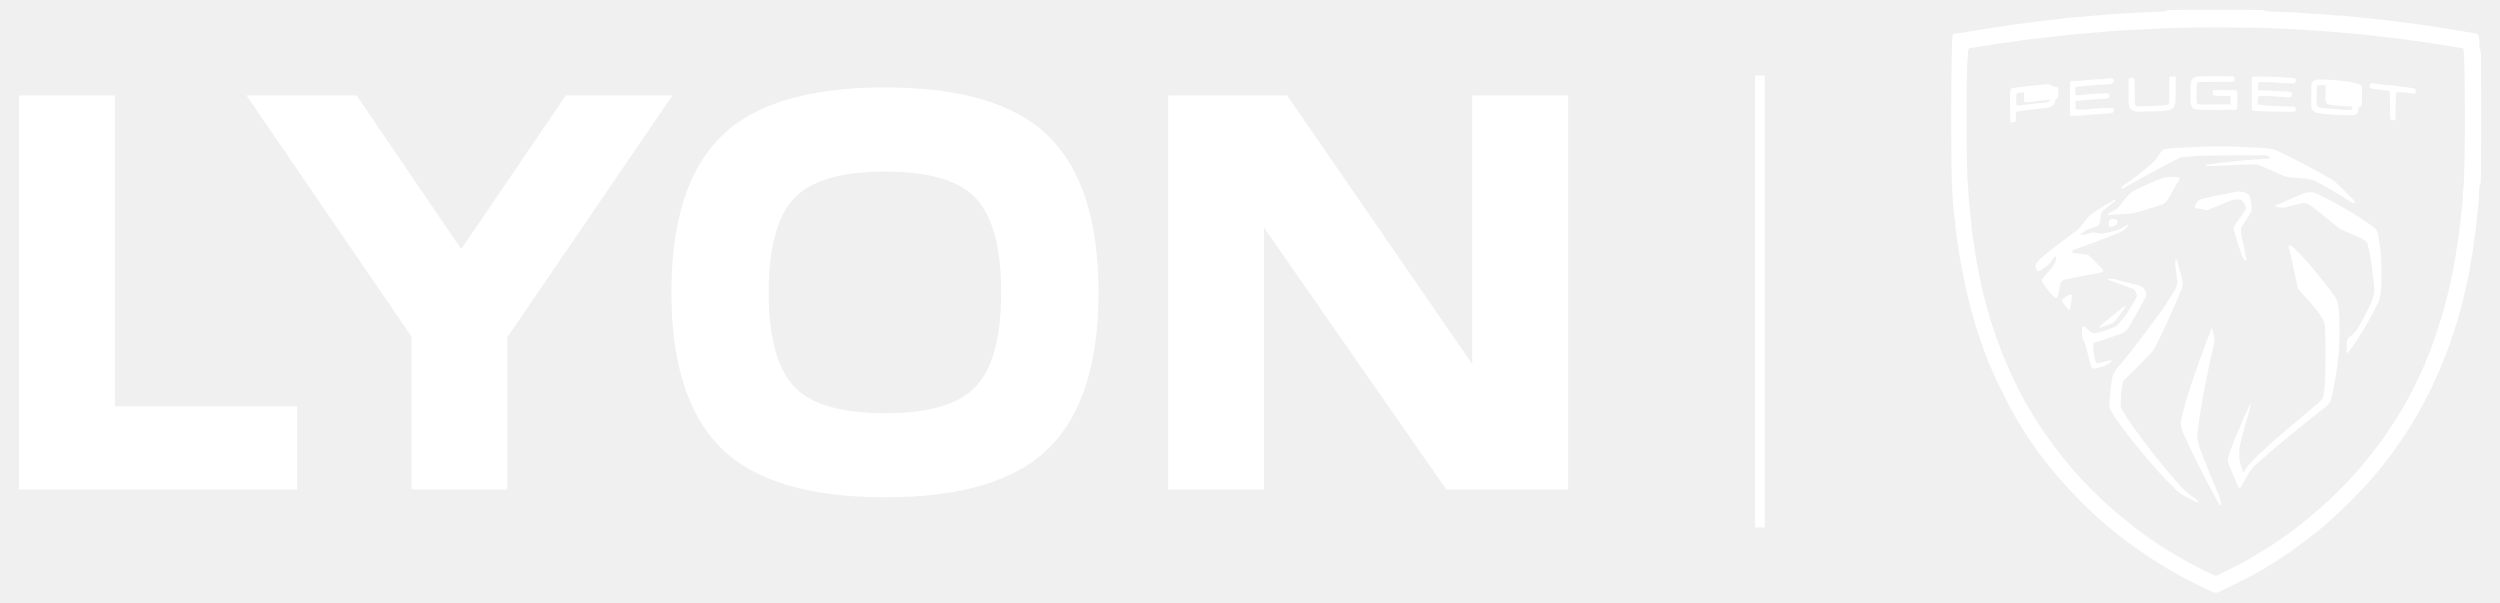
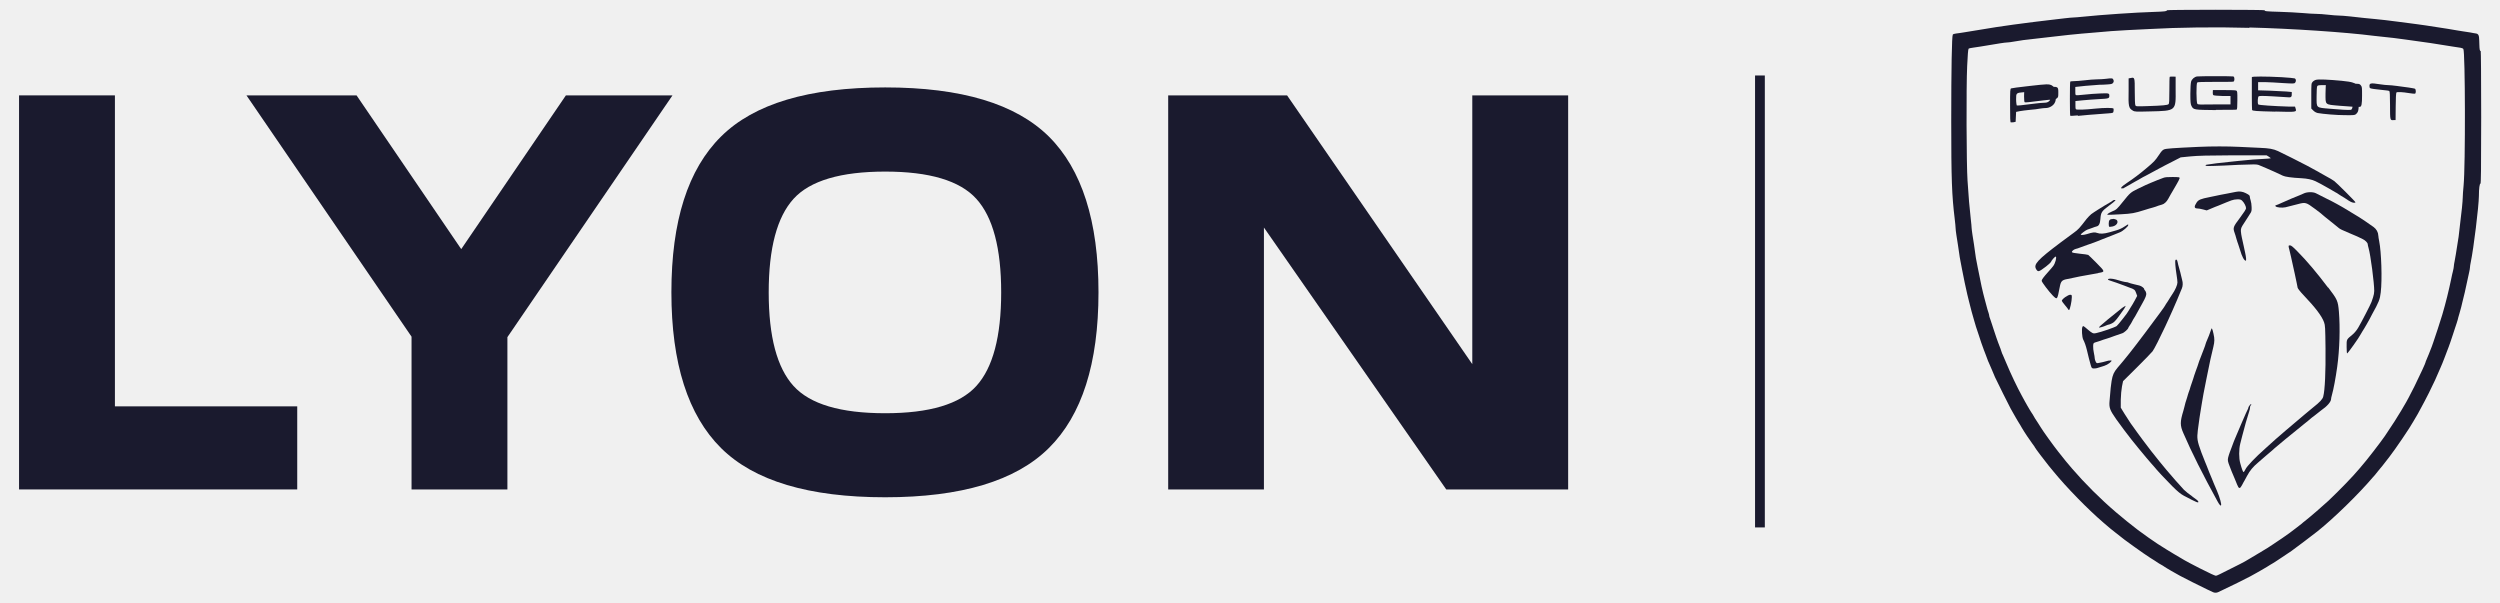
<svg xmlns="http://www.w3.org/2000/svg" id="Camada_1" data-name="Camada 1" viewBox="0 0 207.33 50">
  <defs>
    <style>
      .cls-1 {
-         fill: #fff;
+         fill: #1a1a2e;
      }
    </style>
  </defs>
  <path class="cls-1" d="M192.91,6.89c-.02.05-.05.43-.05.85,0,.99-.08.92,1.15,1.03.85.07,1.49.11,1.69.09.15,0,.19-.23.19-.95,0-.64,0-.71-.1-.83-.08-.1-.14-.13-.3-.13-.11,0-.48-.03-.82-.07s-.85-.07-1.16-.07c-.49,0-.55,0-.6.09h0ZM169.77,7.24c-.25.02-.51.05-.58.07-.07.01-.35.05-.63.07-.72.06-.7.05-.7.61,0,.26.02.47.05.49.05.03.34,0,1.51-.15.31-.04.66-.07.79-.07.16,0,.27-.03.36-.1.12-.09.13-.13.13-.46,0-.54,0-.54-.92-.46h0Z" />
  <g>
    <path class="cls-1" d="M179.69.86c.05.07-.16.1-1.12.13-1.4.04-4.34.24-5.76.39-.38.04-.76.07-.85.07s-.43.03-.76.07c-.32.04-.89.11-1.27.15-.38.04-.94.11-1.25.15-1.78.23-1.72.22-3.14.43-.77.12-1.83.29-2.7.44-.21.03-.49.08-.62.09-.12.01-.25.05-.27.09-.08.1-.13,2.83-.13,7.17,0,4.85.05,6.15.29,8.13.04.32.07.65.07.73,0,.08.03.36.07.61s.1.63.13.83c.03.2.08.51.1.68.02.18.07.45.1.61s.09.47.13.68c.13.67.33,1.66.44,2.1.04.16.1.42.14.57.16.65.29,1.14.43,1.6.04.12.1.35.15.51s.11.35.14.42c.02.07.06.19.09.27.02.08.12.37.21.64s.2.54.22.61.09.24.15.39.12.33.15.4c.02.07.06.17.09.22.03.05.13.29.23.53.1.24.23.56.3.71.17.37,1.17,2.37,1.29,2.59.05.09.15.27.22.39.06.12.16.28.21.37.05.08.11.19.14.24s.09.16.14.23c.04.07.15.23.22.37.24.41.68,1.06.89,1.34.12.15.21.29.21.31,0,.03.81,1.11,1.14,1.51.13.16.32.39.42.51,1.05,1.28,2.8,3.08,4.13,4.22.59.51.61.52.98.81.19.15.35.28.37.29.1.12,2.13,1.57,2.48,1.78.04.03.21.14.38.24.35.23.45.3.59.37.05.03.17.09.24.15.08.05.19.12.24.15s.21.12.34.2c.14.08.31.18.39.22.08.04.22.12.32.18.21.12,1.72.88,2.27,1.14.21.1.43.2.47.22.11.06.31.06.42,0,.04-.02.22-.11.4-.19.53-.24,1.91-.93,2.25-1.11.18-.1.42-.23.54-.3.12-.06.29-.16.37-.21.08-.05.19-.11.24-.14s.18-.1.27-.16.21-.13.24-.15.14-.08.22-.13c.08-.05.18-.11.21-.13.03-.02.3-.19.59-.39.28-.19.63-.43.76-.51.24-.17,1.76-1.31,2.17-1.64,1.35-1.08,3.39-3.07,4.57-4.46.05-.06.13-.15.18-.2.04-.04.15-.18.24-.3.09-.12.19-.24.22-.27.03-.03.2-.23.37-.46.18-.23.34-.45.38-.49.44-.56,1.72-2.44,1.97-2.91.03-.05.09-.17.14-.24.05-.08.16-.26.23-.39.07-.14.17-.3.2-.37.25-.45.45-.84.72-1.37.41-.82.64-1.32.98-2.13.04-.09.1-.24.14-.33.03-.08.1-.25.15-.38.04-.12.11-.27.13-.34.03-.07.07-.18.09-.24.02-.07.09-.24.15-.39s.12-.34.15-.42c.04-.14.08-.26.22-.66.03-.09.1-.3.15-.46.05-.16.11-.35.14-.42.02-.07.06-.2.09-.29.02-.09.08-.33.14-.51.06-.19.12-.43.15-.54.02-.11.07-.29.1-.42.16-.62.23-.93.41-1.78.04-.21.11-.53.15-.69s.07-.35.07-.42c0-.06.03-.27.07-.45.23-1.1.66-4.59.67-5.47,0-.63.06-1.03.13-1.02.04,0,.06-1.11.06-5.51,0-3.24-.02-5.51-.04-5.5-.07.04-.1-.1-.11-.5,0-.21-.02-.5-.03-.64q-.03-.27-.23-.3c-.11-.01-.34-.06-.51-.09s-.44-.07-.59-.09-.4-.06-.56-.09c-.32-.06-.68-.12-2.52-.4-.2-.03-.52-.08-.71-.1-.19-.02-.49-.06-.68-.09-.19-.03-.61-.08-.93-.12s-.78-.1-1.03-.13c-.24-.03-.63-.07-.85-.09s-.64-.06-.93-.09c-.28-.03-.81-.09-1.17-.13s-.78-.07-.93-.07-.54-.03-.88-.07-.77-.07-.97-.07-.71-.03-1.15-.07c-.43-.04-1.28-.08-1.9-.1-1.1-.03-1.28-.05-1.23-.13.01-.02-1.67-.04-4.06-.04s-4.07.02-4.06.04h0ZM186.53,2.28c3.54.09,7.99.39,10.33.69.23.03.6.07.83.09s.6.06.83.09c.23.03.67.09.98.13,1.22.16,2.99.42,3.96.59.23.03.49.08.59.09.1.01.21.06.24.1.16.2.18,9.73.02,11.33-.04.4-.07.85-.07,1,0,.26-.1,1.28-.21,2.1-.02.23-.07.58-.09.78s-.06.53-.1.73c-.16,1.04-.21,1.32-.27,1.64-.04.19-.07.39-.07.45,0,.06-.03.23-.07.39-.04.15-.11.45-.15.67-.21.99-.43,1.91-.74,2.96-.18.59-.57,1.79-.74,2.27-.04.11-.1.27-.13.37-.13.35-.38.96-.44,1.09-.04.08-.07.16-.07.19,0,.07-.43,1-.92,2-.34.68-.67,1.31-.86,1.61-.06.09-.12.21-.14.24-.02.04-.08.14-.13.22-.05.08-.12.19-.15.24-.13.23-.45.74-1.17,1.81-.34.5-1.59,2.12-1.93,2.49-.02.03-.12.14-.21.25-.5.6-1.55,1.69-2.55,2.64-.37.35-1.55,1.37-1.95,1.68-.12.09-.23.18-.24.2-.02.03-.85.65-1.03.79-.46.33-.87.61-.94.65-.04.02-.23.16-.43.29-.2.13-.4.26-.44.29-.04.02-.38.22-.73.44-.36.21-.68.41-.72.43s-.14.08-.22.13c-.23.15-.66.37-2.29,1.18-.15.08-.31.14-.34.14-.03,0-.21-.07-.38-.15-.62-.3-1.45-.71-1.71-.86-.15-.08-.36-.2-.48-.26-.28-.16-.3-.17-.9-.53-.29-.18-.57-.34-.61-.37-.04-.03-.21-.14-.38-.24s-.33-.21-.38-.24c-.21-.13-1.24-.85-1.63-1.15-.49-.37-1.32-1.04-1.82-1.47-1.31-1.12-2.57-2.38-3.64-3.62-.41-.48-.59-.69-1.16-1.42-.32-.4-1.27-1.71-1.43-1.99-.03-.04-.14-.21-.24-.38-.22-.33-.29-.44-.37-.59-.03-.05-.09-.17-.15-.24-.05-.08-.12-.19-.15-.24s-.12-.21-.2-.34c-.08-.14-.18-.31-.22-.39-.04-.08-.15-.28-.24-.44-.37-.67-.93-1.84-1.29-2.71-.14-.34-.27-.65-.3-.7-.03-.05-.07-.15-.09-.22-.04-.14-.12-.36-.29-.79-.06-.15-.12-.34-.15-.42-.04-.14-.08-.26-.22-.66-.03-.09-.1-.3-.15-.46-.05-.16-.12-.37-.15-.45-.04-.09-.07-.2-.07-.24,0-.04-.03-.17-.07-.28-.04-.11-.11-.34-.15-.51s-.11-.43-.15-.56c-.17-.62-.34-1.38-.58-2.63-.15-.78-.19-.95-.22-1.26-.05-.4-.13-.92-.22-1.47-.03-.23-.07-.48-.07-.56s-.03-.42-.07-.75c-.09-.74-.2-2.02-.27-3.2-.09-1.33-.11-7.75-.03-9.46.04-.89.08-1.43.12-1.46.03-.03.21-.07.39-.09.18-.02.45-.06.6-.09s.48-.08.73-.12.66-.11.91-.15c.24-.04.51-.07.59-.07s.32-.03.53-.07c.48-.09,1.09-.17,1.61-.22.21-.02.57-.06.78-.09s.69-.08,1.05-.12.88-.1,1.15-.13c.27-.03.73-.07,1.03-.1.3-.02.78-.06,1.07-.09.92-.09,1.88-.16,2.69-.2.43-.02,1.25-.06,1.81-.09,2.47-.14,5.51-.18,8.35-.1h0Z" />
    <g>
      <path class="cls-1" d="M1.58,40.59V7.91h7.95v25.79h15.12v6.89H1.58Z" />
      <path class="cls-1" d="M34.13,40.59v-12.67L20.44,7.91h9.13l8.68,12.75,8.68-12.75h8.84l-13.69,20.05v12.63h-7.95Z" />
      <path class="cls-1" d="M73.41,41.24c-6.33,0-10.87-1.36-13.61-4.08-2.74-2.72-4.12-7.02-4.12-12.92s1.37-10.2,4.12-12.92c2.74-2.72,7.28-4.07,13.61-4.07s10.82,1.36,13.57,4.07c2.74,2.72,4.12,7.02,4.12,12.92s-1.37,10.2-4.12,12.92c-2.74,2.72-7.27,4.08-13.57,4.08ZM73.41,34.27c3.67,0,6.19-.75,7.56-2.26,1.37-1.51,2.06-4.09,2.06-7.76s-.69-6.25-2.06-7.76c-1.37-1.51-3.89-2.26-7.56-2.26s-6.23.75-7.6,2.26c-1.37,1.51-2.06,4.09-2.06,7.76s.69,6.25,2.06,7.76c1.37,1.51,3.9,2.26,7.6,2.26Z" />
      <path class="cls-1" d="M96.88,40.59V7.91h9.86l15.36,22.29V7.91h7.95v32.68h-10.11l-15.12-21.72v21.72h-7.95Z" />
    </g>
    <rect class="cls-1" x="145.55" y="6.26" width=".81" height="37.48" />
    <g>
      <path class="cls-1" d="M175.25,18.16c-.28,0-.37.09-.37.39,0,.13.02.25.04.26.02.01.15,0,.29-.03.34-.08.51-.37.32-.55h0s-.16-.08-.29-.08Z" />
      <path class="cls-1" d="M174.79,17.73c-.06.11-.13.1,1.1.04.93-.05,1.12-.09,1.95-.35.24-.07.56-.18.71-.21.15-.04.35-.11.44-.15.09-.03.23-.07.3-.09.18-.04.39-.23.52-.47.06-.12.16-.28.2-.36.05-.08.11-.18.13-.22s.16-.29.32-.55c.16-.26.29-.53.3-.58h0c0-.1,0-.1-.57-.11-.42,0-.64.01-.78.07-.47.18-.59.22-.74.29-.09.04-.23.1-.32.13-.25.1-.46.2-1.06.49-.59.29-.64.33-1.24,1.08-.48.6-.54.66-.9.8-.17.07-.32.16-.35.21Z" />
      <path class="cls-1" d="M169.65,8.96c.3,0,.61-.18.74-.41.09-.16.11-.27.11-.64s-.01-.47-.11-.61c-.06-.09-.17-.19-.23-.22-.26-.12-.36-.12-1.85.05-.96.11-1.43.17-1.52.2-.08.02-.09.14-.09,1.41,0,1.07.01,1.39.06,1.41.03,0,.14,0,.23-.01l.17-.04.02-.41.02-.41.29-.06c.16-.03.55-.08.85-.11.31-.02.68-.07.82-.1.14-.02.35-.05.46-.05ZM167.25,8.74s-.05-.22-.05-.49c0-.55-.01-.55.7-.61.28-.02.56-.06.63-.07.07-.02.33-.05.58-.07h0c.92-.07.92-.08.92.46,0,.33,0,.37-.13.46-.09.07-.2.1-.36.1-.12,0-.48.03-.78.07-1.17.15-1.46.18-1.51.15Z" />
      <path class="cls-1" d="M176.05,15.64s.12-.07.16-.09.18-.1.32-.18c.13-.08.38-.22.56-.32.18-.09.38-.21.46-.26.08-.05.26-.15.39-.21.27-.14.67-.36,1.17-.63.19-.1.65-.35,1.04-.54l.7-.36.81-.08c.63-.06,1.42-.08,3.56-.09h2.75s.18.11.18.11c.1.06.18.13.16.14-.01.01-.37.04-.79.06-.42.02-1.01.06-1.3.1-.29.03-.88.08-1.29.13-.69.06-1.66.19-1.94.24-.08.02-.1.04-.06.08.03.03.26.04.65.02.33,0,1.26-.05,2.07-.09,1.32-.05,1.49-.05,1.66.01.1.04.38.16.62.26.42.18,1.13.5,1.39.63.18.09.71.17,1.54.21q.73.04,1.17.25c.24.12.59.3.77.41.19.11.37.21.41.23.04.02.14.08.22.13.08.05.19.12.24.14.05.02.18.1.28.17.1.07.19.13.2.13s.16.09.33.2c.17.12.38.25.46.29.16.09.4.12.4.04,0-.05-1.54-1.59-1.75-1.75-.12-.09-.37-.24-.78-.46-.12-.07-.3-.17-.39-.22-.09-.06-.28-.16-.41-.23-.13-.07-.44-.23-.68-.37-.45-.24-2.02-1.03-2.41-1.21-.39-.18-.74-.24-1.51-.27-.41-.02-1.17-.05-1.68-.08h0c-1.05-.05-2.26-.05-3.41,0-2.14.1-2.68.14-2.85.21-.13.05-.24.18-.43.47-.3.45-.4.56-1.01,1.07-.56.48-1.11.89-1.64,1.24-.24.16-.44.32-.46.36-.04.1.02.14.12.07Z" />
      <path class="cls-1" d="M171.71,24.44c-.21,0-.72.37-.72.51,0,.03.12.19.27.37.15.18.27.33.27.35,0,.02.03.04.06.04.07,0,.23-.73.23-1.06,0-.18-.01-.2-.11-.2Z" />
      <path class="cls-1" d="M188.71,9.25c1.77.05,1.76.05,1.67-.25l-.05-.16h-.51c-1.26-.04-2.5-.12-2.54-.18-.07-.11-.04-.6.03-.67.05-.04.31-.05,1.18,0,.61.03,1.19.07,1.29.08.21.03.3-.05.28-.28v-.16s-.43-.04-.43-.04c-.23-.02-.85-.05-1.39-.07l-.97-.03v-.68h.58c.32.01,1,.04,1.5.08.87.05.92.05.99-.03.1-.14.08-.31-.04-.36-.06-.02-.55-.07-1.09-.1h0c-1.35-.07-2.46-.07-2.46,0-.01.68,0,2.68.02,2.72.05.08.3.1,1.92.14Z" />
      <path class="cls-1" d="M176.86,9.17c.19.1.25.1,1.44.07,2.17-.05,2.15-.03,2.13-1.81v-1.07s-.23-.01-.23-.01c-.12,0-.24,0-.26.02-.02.02-.03.53-.03,1.12,0,.87-.01,1.1-.07,1.15-.09.08-.47.12-1.74.16-.93.03-.96.03-1.01-.07-.03-.06-.05-.47-.05-1.15,0-1.17,0-1.18-.34-1.11l-.17.03v1.04c-.03,1.26.01,1.45.34,1.62Z" />
      <path class="cls-1" d="M192.18,9.37c.53.09,1.59.18,2.28.18.75.01.82,0,.92-.08.22-.2.24-.31.24-1.23,0-.81,0-.88-.11-1.06-.18-.32-.36-.38-1.31-.48h0c-1.07-.1-1.91-.14-2.13-.08-.09.02-.22.1-.28.17-.11.12-.11.16-.11,1.17v1.04l.17.17c.1.1.24.18.33.19ZM192.12,8c0-.42.02-.79.05-.85.05-.08.11-.09.6-.09.3,0,.82.03,1.15.07.34.04.7.07.81.07.16,0,.22.02.3.13.09.12.1.19.1.83,0,.72-.04.94-.19.95-.2.02-.84-.01-1.68-.09-1.22-.1-1.14-.04-1.14-1.02Z" />
      <path class="cls-1" d="M183.77,9.11c.92,0,1.68,0,1.72-.02.04-.02.06-.25.06-.78,0-.7,0-.75-.1-.8-.06-.03-.43-.04-1.01-.04h-.92s-.01.19-.01.19c0,.1,0,.19.05.23.04.03.33.06.74.07h.68v.7h-1.34c-1.21.02-1.35.02-1.41-.05-.09-.11-.1-1.69-.01-1.77.04-.04.49-.05,1.48-.05.79,0,1.47,0,1.52-.02.11-.03.12-.38,0-.43h0c-.08-.03-2.78-.03-3.01,0-.22.03-.44.22-.5.44-.03.12-.06.51-.06,1.01,0,.67.02.85.09.99.17.33.19.33,2.03.35Z" />
      <path class="cls-1" d="M172.33,9.61c.52-.06.97-.09,2.53-.21.38-.03.39-.03.42-.18.01-.08.01-.18,0-.21-.03-.08-.74-.08-1.54,0-.82.09-1.52.11-1.58.05-.03-.03-.05-.19-.04-.37v-.31s.6-.06.6-.06c.32-.03.93-.08,1.35-.1.8-.04.86-.06.86-.26,0-.23-.01-.24-.75-.21-.37.01-.98.06-1.34.1-.4.05-.67.06-.7.03-.02-.02-.04-.18-.03-.36v-.31s.84-.09.84-.09c.46-.04.97-.08,1.15-.09.18,0,.49-.01.7-.03.32-.02.39-.05.45-.14.05-.08.06-.14.02-.24h0c-.06-.14-.1-.15-.66-.08-.16.02-.48.04-.71.04-.23,0-.69.04-1.02.08s-.74.07-.89.07-.29.02-.3.04c-.04.07-.04,2.79,0,2.83.02.02.3,0,.62-.03Z" />
      <path class="cls-1" d="M193.06,23.84c-.87-1.16-1.76-2.22-2.55-3.01h0c-.35-.36-.5-.48-.59-.48-.15,0-.15.02-.06.36.03.14.1.43.15.64.04.21.11.52.15.68.04.16.1.47.15.68.04.21.11.53.15.71.04.18.08.37.09.45.02.07.23.34.49.61.99,1.04,1.52,1.74,1.7,2.25.09.25.1.42.12,2.17.02,1.91-.05,3.47-.19,3.99-.05.21-.28.46-.84.9-.18.15-.37.3-.41.34-.04.04-.18.16-.3.25-.55.45-2.7,2.29-2.77,2.38-.01.01-.24.22-.51.46-.78.69-1.5,1.44-1.62,1.7-.06.13-.13.23-.16.23-.04,0-.14-.24-.27-.73-.12-.41-.12-1.16,0-1.63.04-.19.12-.47.16-.63.17-.67.43-1.6.58-2.04.04-.11.07-.26.07-.33,0-.07.02-.15.05-.16.03-.01.05-.06.05-.1,0-.05-.04-.02-.12.07-.07.08-.12.18-.12.21s-.02.09-.04.12c-.02.02-.26.55-.52,1.16-.26.61-.5,1.18-.54,1.27-.06.14-.13.31-.3.78-.04.11-.1.27-.14.37-.04.09-.09.28-.13.41-.06.25-.04.35.14.8.02.07.09.22.13.34.08.21.16.38.29.69.04.09.12.29.18.44.14.36.23.37.4.05.06-.13.17-.31.22-.4.05-.09.15-.26.2-.37.25-.46.48-.74.94-1.13.27-.23.54-.47.6-.52.06-.06.21-.19.34-.29.13-.11.31-.26.4-.35.41-.35,1.41-1.18,1.61-1.33.12-.09.24-.19.27-.22.03-.03.27-.23.54-.44.27-.21.52-.42.55-.45.03-.03.2-.17.37-.29.17-.13.31-.24.33-.26.01-.01.1-.08.19-.15.51-.35.83-.72.83-.95,0-.05.03-.19.07-.33.14-.49.31-1.41.44-2.34.2-1.45.25-3.22.14-4.58-.08-.89-.12-.99-.88-1.99Z" />
      <path class="cls-1" d="M185.55,16.53c.23,0,.3.02.4.12.16.15.32.46.32.62,0,.08-.18.36-.51.8-.56.74-.59.82-.44,1.24.04.11.11.33.15.49.05.16.11.37.15.46.03.09.1.3.15.46.16.56.34.9.48.9.05,0,.02-.32-.05-.63-.03-.12-.09-.39-.13-.61-.04-.21-.11-.52-.15-.68-.04-.16-.07-.4-.08-.54,0-.22.02-.29.28-.68.16-.24.3-.46.31-.48.01-.03.09-.15.17-.27.13-.19.14-.25.13-.56,0-.18-.04-.44-.08-.55-.04-.12-.07-.26-.07-.32,0-.09-.07-.15-.35-.29h0q-.38-.19-.8-.1c-.16.03-.48.1-.71.14-.39.07-.59.11-1.49.3-.72.14-.9.22-1.05.43-.24.36-.22.51.07.51.07,0,.28.03.45.08l.31.08.38-.16c.2-.09.46-.19.57-.23.11-.04.26-.1.34-.14.08-.03.23-.09.34-.14.11-.04.29-.11.41-.16.13-.05.34-.09.5-.09Z" />
      <path class="cls-1" d="M183.58,40.05c-.03-.08-.09-.22-.13-.32-.09-.2-.36-.87-.46-1.14-.04-.11-.1-.26-.14-.34-.06-.15-.16-.4-.29-.74-.35-.96-.37-1.14-.29-1.83.09-.72.2-1.46.27-1.85.03-.16.07-.4.09-.54.04-.29.13-.75.37-1.95.25-1.25.39-1.92.56-2.58.1-.41.11-.65.01-1.08h0c-.09-.42-.15-.53-.19-.37-.07.23-.31.85-.37.96-.02.05-.07.16-.09.24-.02.08-.08.27-.14.41-.06.15-.12.32-.15.39-.02.07-.09.24-.15.39-.06.15-.13.33-.15.41-.02.08-.12.37-.22.63-.1.27-.19.55-.21.63-.02.08-.06.2-.09.27-.03.07-.09.25-.14.41-.04.16-.11.37-.15.46-.03.09-.1.3-.14.46-.05.16-.11.36-.14.44-.02.08-.06.22-.08.32-.02.09-.06.25-.09.34-.28.91-.28,1.22,0,1.85.67,1.56,1.63,3.47,2.84,5.67.13.24.24.37.28.33.07-.07-.09-.64-.33-1.21-.13-.3-.25-.6-.29-.68Z" />
      <path class="cls-1" d="M197.23,19.52c0-.26-.15-.52-.38-.69-.33-.24-1.14-.79-1.22-.83-.04-.02-.13-.07-.2-.12-.11-.07-.54-.33-1.04-.63-.05-.03-.14-.08-.19-.11-.05-.03-.23-.13-.39-.22s-.59-.32-.95-.49c-.36-.18-.72-.36-.79-.4h0c-.25-.13-.76-.12-1.03.02-.05.03-.19.09-.32.14-.12.05-.29.12-.37.15-.09.04-.23.1-.32.13-.22.09-.45.19-.82.36-.18.08-.37.17-.43.18-.09.02-.1.05-.06.1.08.1.55.14.82.08.56-.14.78-.2,1.06-.27.59-.16.67-.13,1.34.37.33.24.61.46.62.48.02.03.31.26,1.02.83.15.12.32.25.37.3.11.1.29.18.88.43.48.19.86.37,1.12.5.21.1.41.31.41.42,0,.04.03.18.07.32.17.58.47,2.91.47,3.56,0,.14-.04.37-.1.54-.05.16-.11.33-.13.38-.05.16-.86,1.73-1.09,2.11-.12.21-.31.44-.45.56-.55.46-.52.4-.52,1.03,0,.31.02.56.04.56.06,0,1.02-1.35,1.14-1.61.02-.04.08-.14.13-.22.05-.08.12-.19.15-.24.03-.05.12-.21.2-.34.08-.14.18-.31.22-.39.04-.08.15-.29.24-.46.56-1.01.64-1.21.71-1.8.13-1.08.05-3.36-.13-4.25-.04-.18-.07-.39-.07-.47Z" />
      <path class="cls-1" d="M181.83,41.18c-.27-.18-.58-.43-.71-.56-.43-.46-.98-1.09-1.47-1.67-.1-.12-.35-.42-.56-.68-.32-.39-1.07-1.34-1.4-1.8-.05-.07-.24-.33-.42-.57-.45-.6-.74-1.03-1.09-1.6l-.3-.49v-.66c.01-.39.05-.84.1-1.1l.09-.44,1.15-1.14c.63-.63,1.22-1.23,1.3-1.34.13-.17.64-1.18,1.04-2.04.07-.16.2-.43.28-.61.27-.58.38-.85.72-1.63.18-.43.36-.85.39-.94.08-.19.09-.46.02-.69-.03-.09-.07-.26-.09-.37-.02-.11-.09-.37-.15-.58-.06-.21-.13-.46-.14-.55h0c-.03-.18-.12-.24-.18-.15-.04.07,0,.63.1,1.24.04.24.07.52.07.62,0,.19-.18.62-.44.99-.08.12-.15.22-.15.23,0,.01-.1.17-.21.34-.12.17-.22.33-.23.36-.03.08-.61.86-1.61,2.2-1.18,1.57-1.62,2.12-2.34,2.96-.29.35-.39.56-.48,1.08-.06.34-.08.6-.17,1.66-.05.56.02.75.54,1.5.19.28,1.14,1.55,1.28,1.71.05.07.31.37.55.68.43.53,1.06,1.27,1.11,1.32.01.01.09.1.17.19.29.36.95,1.07,1.54,1.66.48.48.7.65.97.8,1.14.6,1.23.63,1.2.48,0-.05-.23-.23-.5-.41Z" />
      <path class="cls-1" d="M174,22.64c.6-.1.6-.09-.12-.82-.35-.35-.66-.66-.7-.68-.04-.02-.36-.07-.7-.1-.45-.05-.63-.08-.65-.13-.03-.08.16-.23.33-.27.07-.01.24-.07.39-.13.15-.05.42-.16.61-.22.19-.06.39-.14.46-.16.07-.02.22-.09.34-.13.12-.05.29-.11.37-.15.08-.03.24-.1.36-.14.11-.04.3-.11.41-.16.11-.04.27-.11.35-.14.08-.03.24-.1.37-.15.23-.09.68-.48.68-.59,0-.09,0-.09-.33.13-.17.12-.44.24-.65.3-.19.05-.46.13-.6.17-.43.12-.76.14-.99.05-.23-.08-.36-.06-.88.1-.24.07-.49.09-.49.03,0-.05.44-.38.56-.41.05-.01.22-.07.37-.13s.32-.12.38-.13c.19-.04.29-.22.32-.61.04-.56.1-.65.71-1.11.3-.22.54-.42.54-.44h0c0-.06-.17-.04-.23.02-.03.03-.16.12-.28.18-.45.25-1.32.8-1.5.94-.1.08-.27.26-.38.39-.59.77-.7.89-1.05,1.14-.21.15-.71.52-1.11.82-1.93,1.45-2.26,1.82-2.03,2.21.16.26.21.24.81-.21.21-.16.39-.33.41-.37.05-.15.36-.49.41-.46.09.06-.04.55-.21.78-.04.06-.23.28-.41.48-.42.47-.55.65-.55.75s.62.92.93,1.23c.37.36.36.36.57-.72.09-.48.18-.58.63-.66.12-.02.32-.06.44-.09.12-.03.4-.09.62-.13.22-.04.57-.11.78-.14.2-.04.54-.1.73-.13Z" />
      <path class="cls-1" d="M176.29,25.36s-.16.07-.34.21c-.32.25-.94.75-1.14.92-.6.5-.75.64-.74.67.03.03.36-.06.6-.17.09-.04.18-.07.21-.07s.14-.04.26-.1c.16-.07.29-.2.55-.55.18-.25.4-.55.47-.66h0c.08-.12.13-.23.12-.26Z" />
      <path class="cls-1" d="M200.29,7.36s-.27-.07-.53-.1c-.25-.03-.69-.09-.97-.13-.28-.04-.61-.07-.73-.07s-.43-.03-.68-.07h0c-.81-.13-.9-.1-.87.2.01.13.03.14.36.19.19.03.54.07.78.09.24.02.47.05.5.08.04.03.06.33.06,1.18,0,1.25,0,1.26.3,1.23h.16s.01-1.13.01-1.13c0-.63.03-1.14.06-1.16.06-.06.51-.04,1.04.05.24.04.46.06.5.05.09-.03.09-.34,0-.41Z" />
      <path class="cls-1" d="M175.11,29.9s-.11-.02-.26.01c-.31.09-.69.18-.85.2-.11.02-.14,0-.2-.12-.04-.08-.08-.2-.08-.27s-.03-.27-.07-.45c-.04-.18-.07-.43-.06-.57.01-.23.02-.25.16-.3.08-.02.22-.07.32-.1.09-.03.25-.09.34-.12.09-.03.24-.08.32-.1.08-.02.37-.12.63-.22.27-.1.56-.2.64-.22.15-.04.5-.36.5-.44,0-.02.06-.12.13-.22s.15-.23.17-.28c.02-.05.07-.14.1-.19.11-.16.26-.42.45-.78.1-.19.24-.43.3-.54.29-.51.37-.72.34-.88-.02-.09-.06-.18-.1-.22-.04-.03-.07-.09-.07-.12,0-.08-.23-.25-.39-.29-.07-.01-.27-.06-.46-.11-.19-.04-.37-.1-.42-.12-.05-.03-.14-.05-.19-.05s-.22-.03-.37-.07c-.14-.04-.37-.11-.52-.15h0c-.3-.08-.6-.1-.64-.02-.03.05,0,.06.19.12.13.03.85.29,1.19.42.15.06.32.12.39.15.39.13.46.18.55.44l.09.25-.18.34c-.1.19-.26.47-.37.63-.1.16-.19.3-.19.31,0,.06-.86,1.15-.96,1.22-.18.12-1.28.5-1.72.59-.23.05-.3.02-.71-.33-.34-.29-.35-.3-.41-.19-.08.15-.03.86.06,1.04.12.23.22.51.31.88.13.55.22.91.31,1.22.08.27.09.29.24.31.09,0,.26-.01.38-.06.13-.04.36-.11.51-.16.29-.09.66-.37.6-.45Z" />
    </g>
  </g>
</svg>
